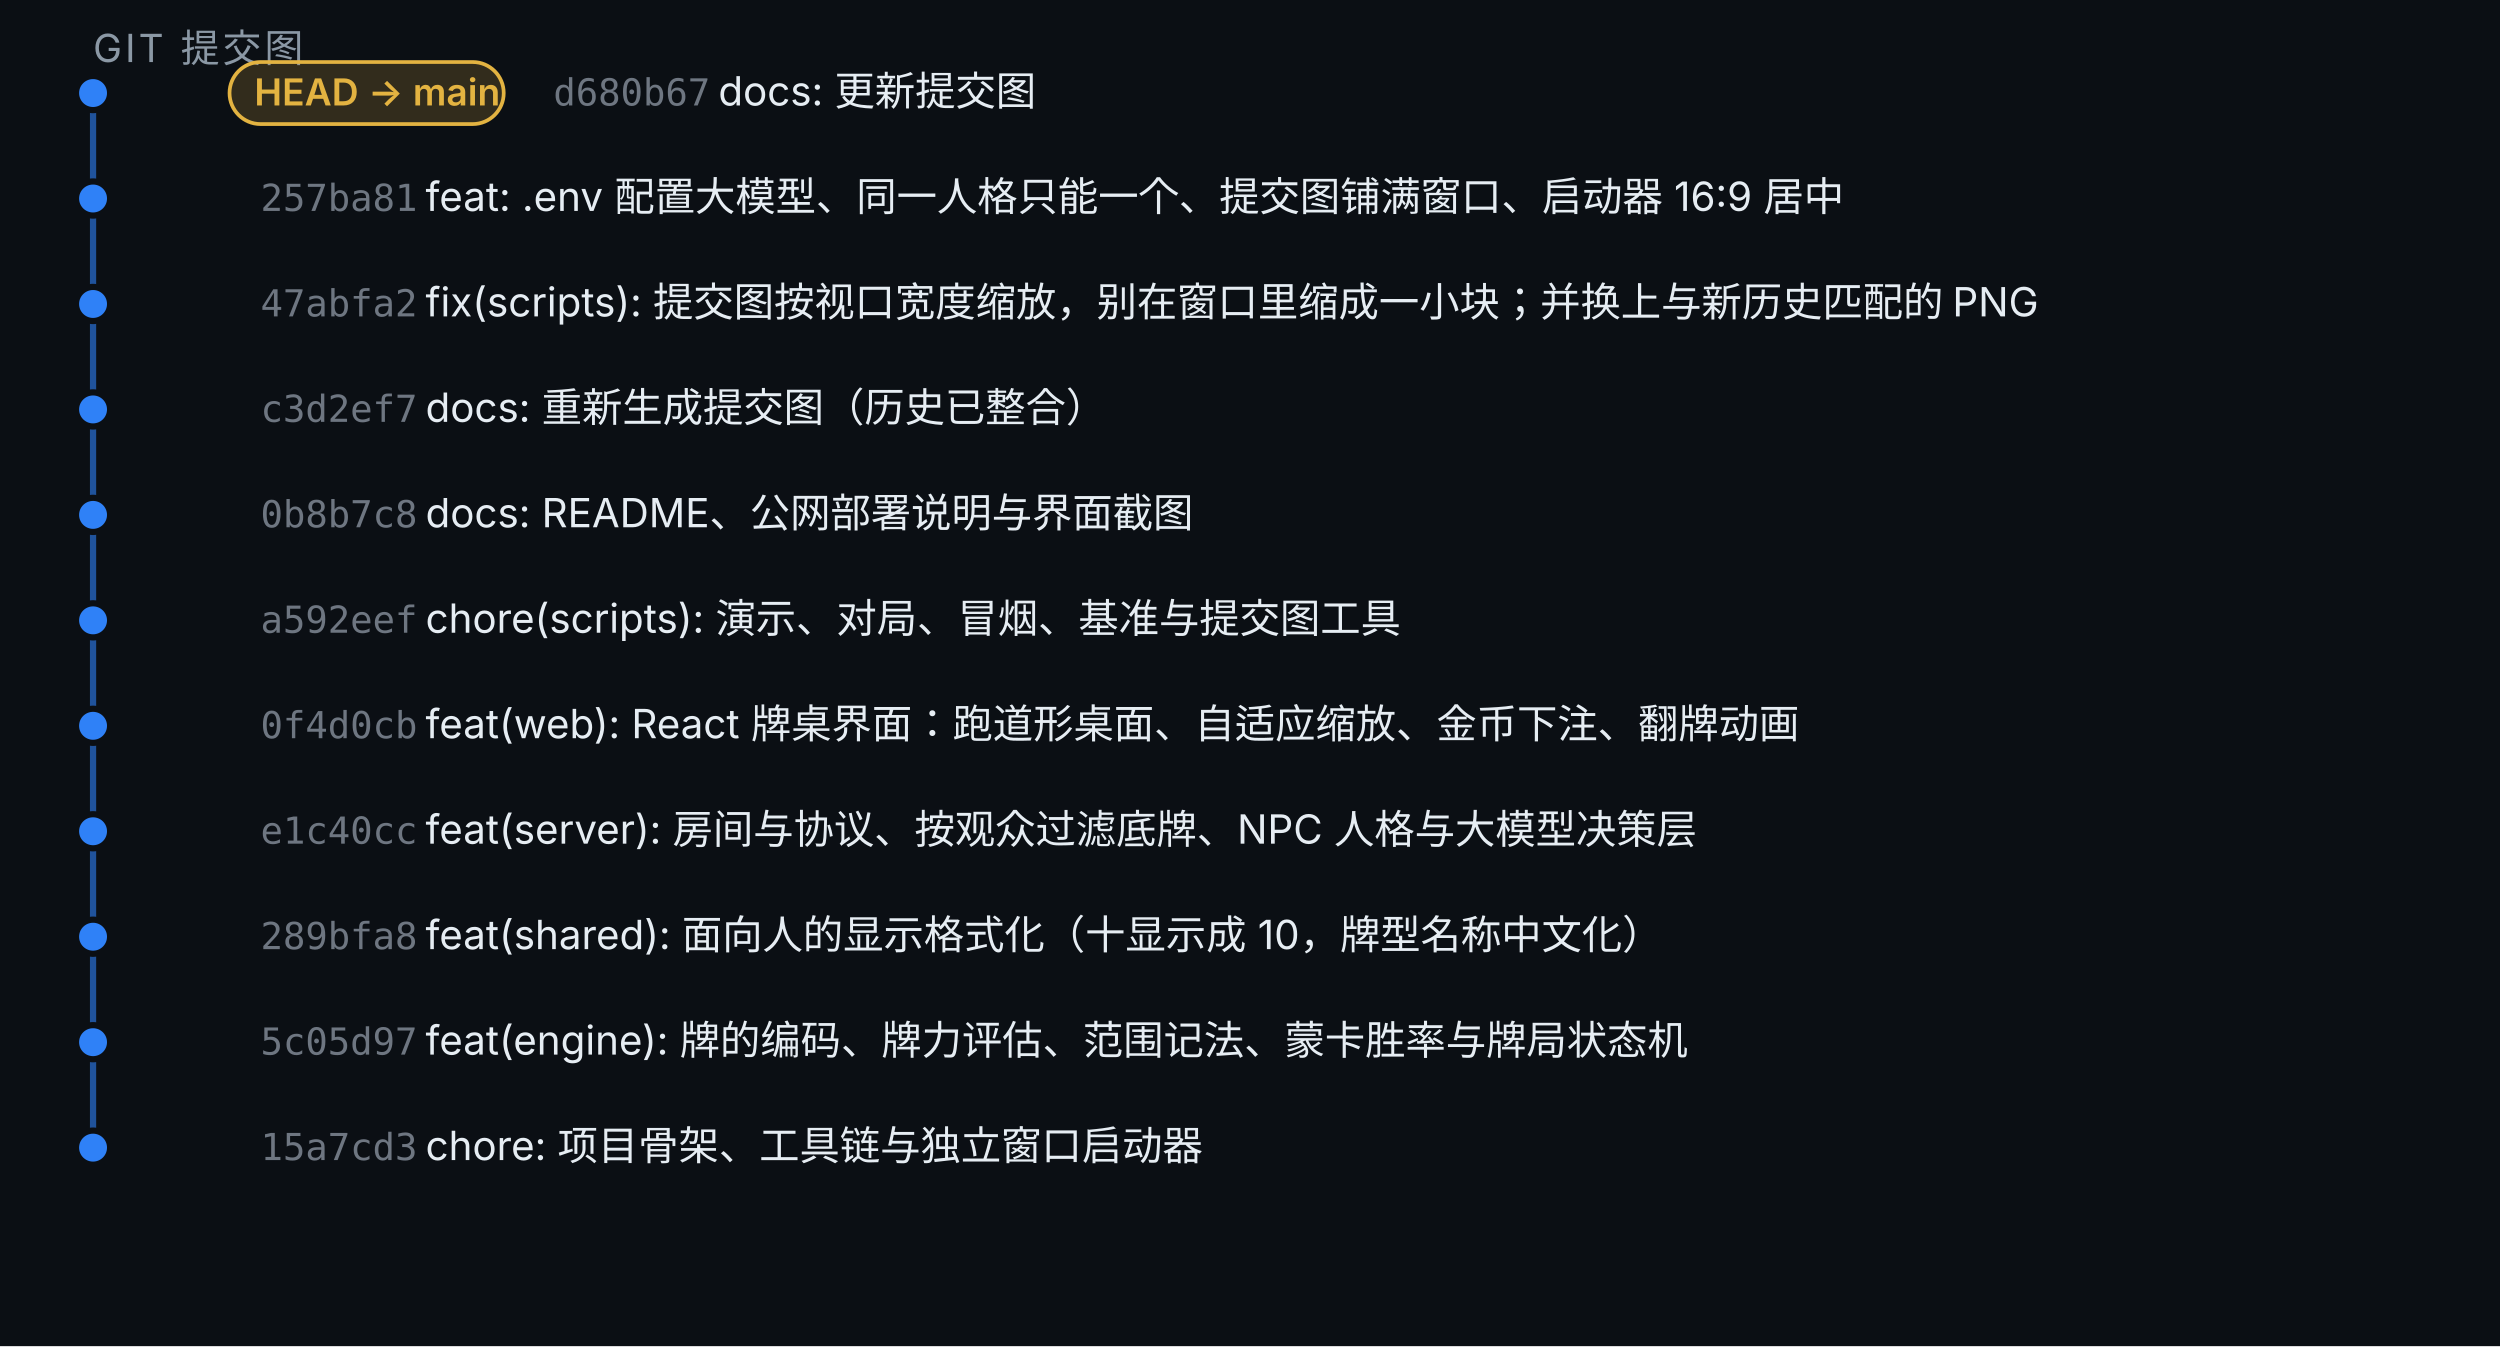
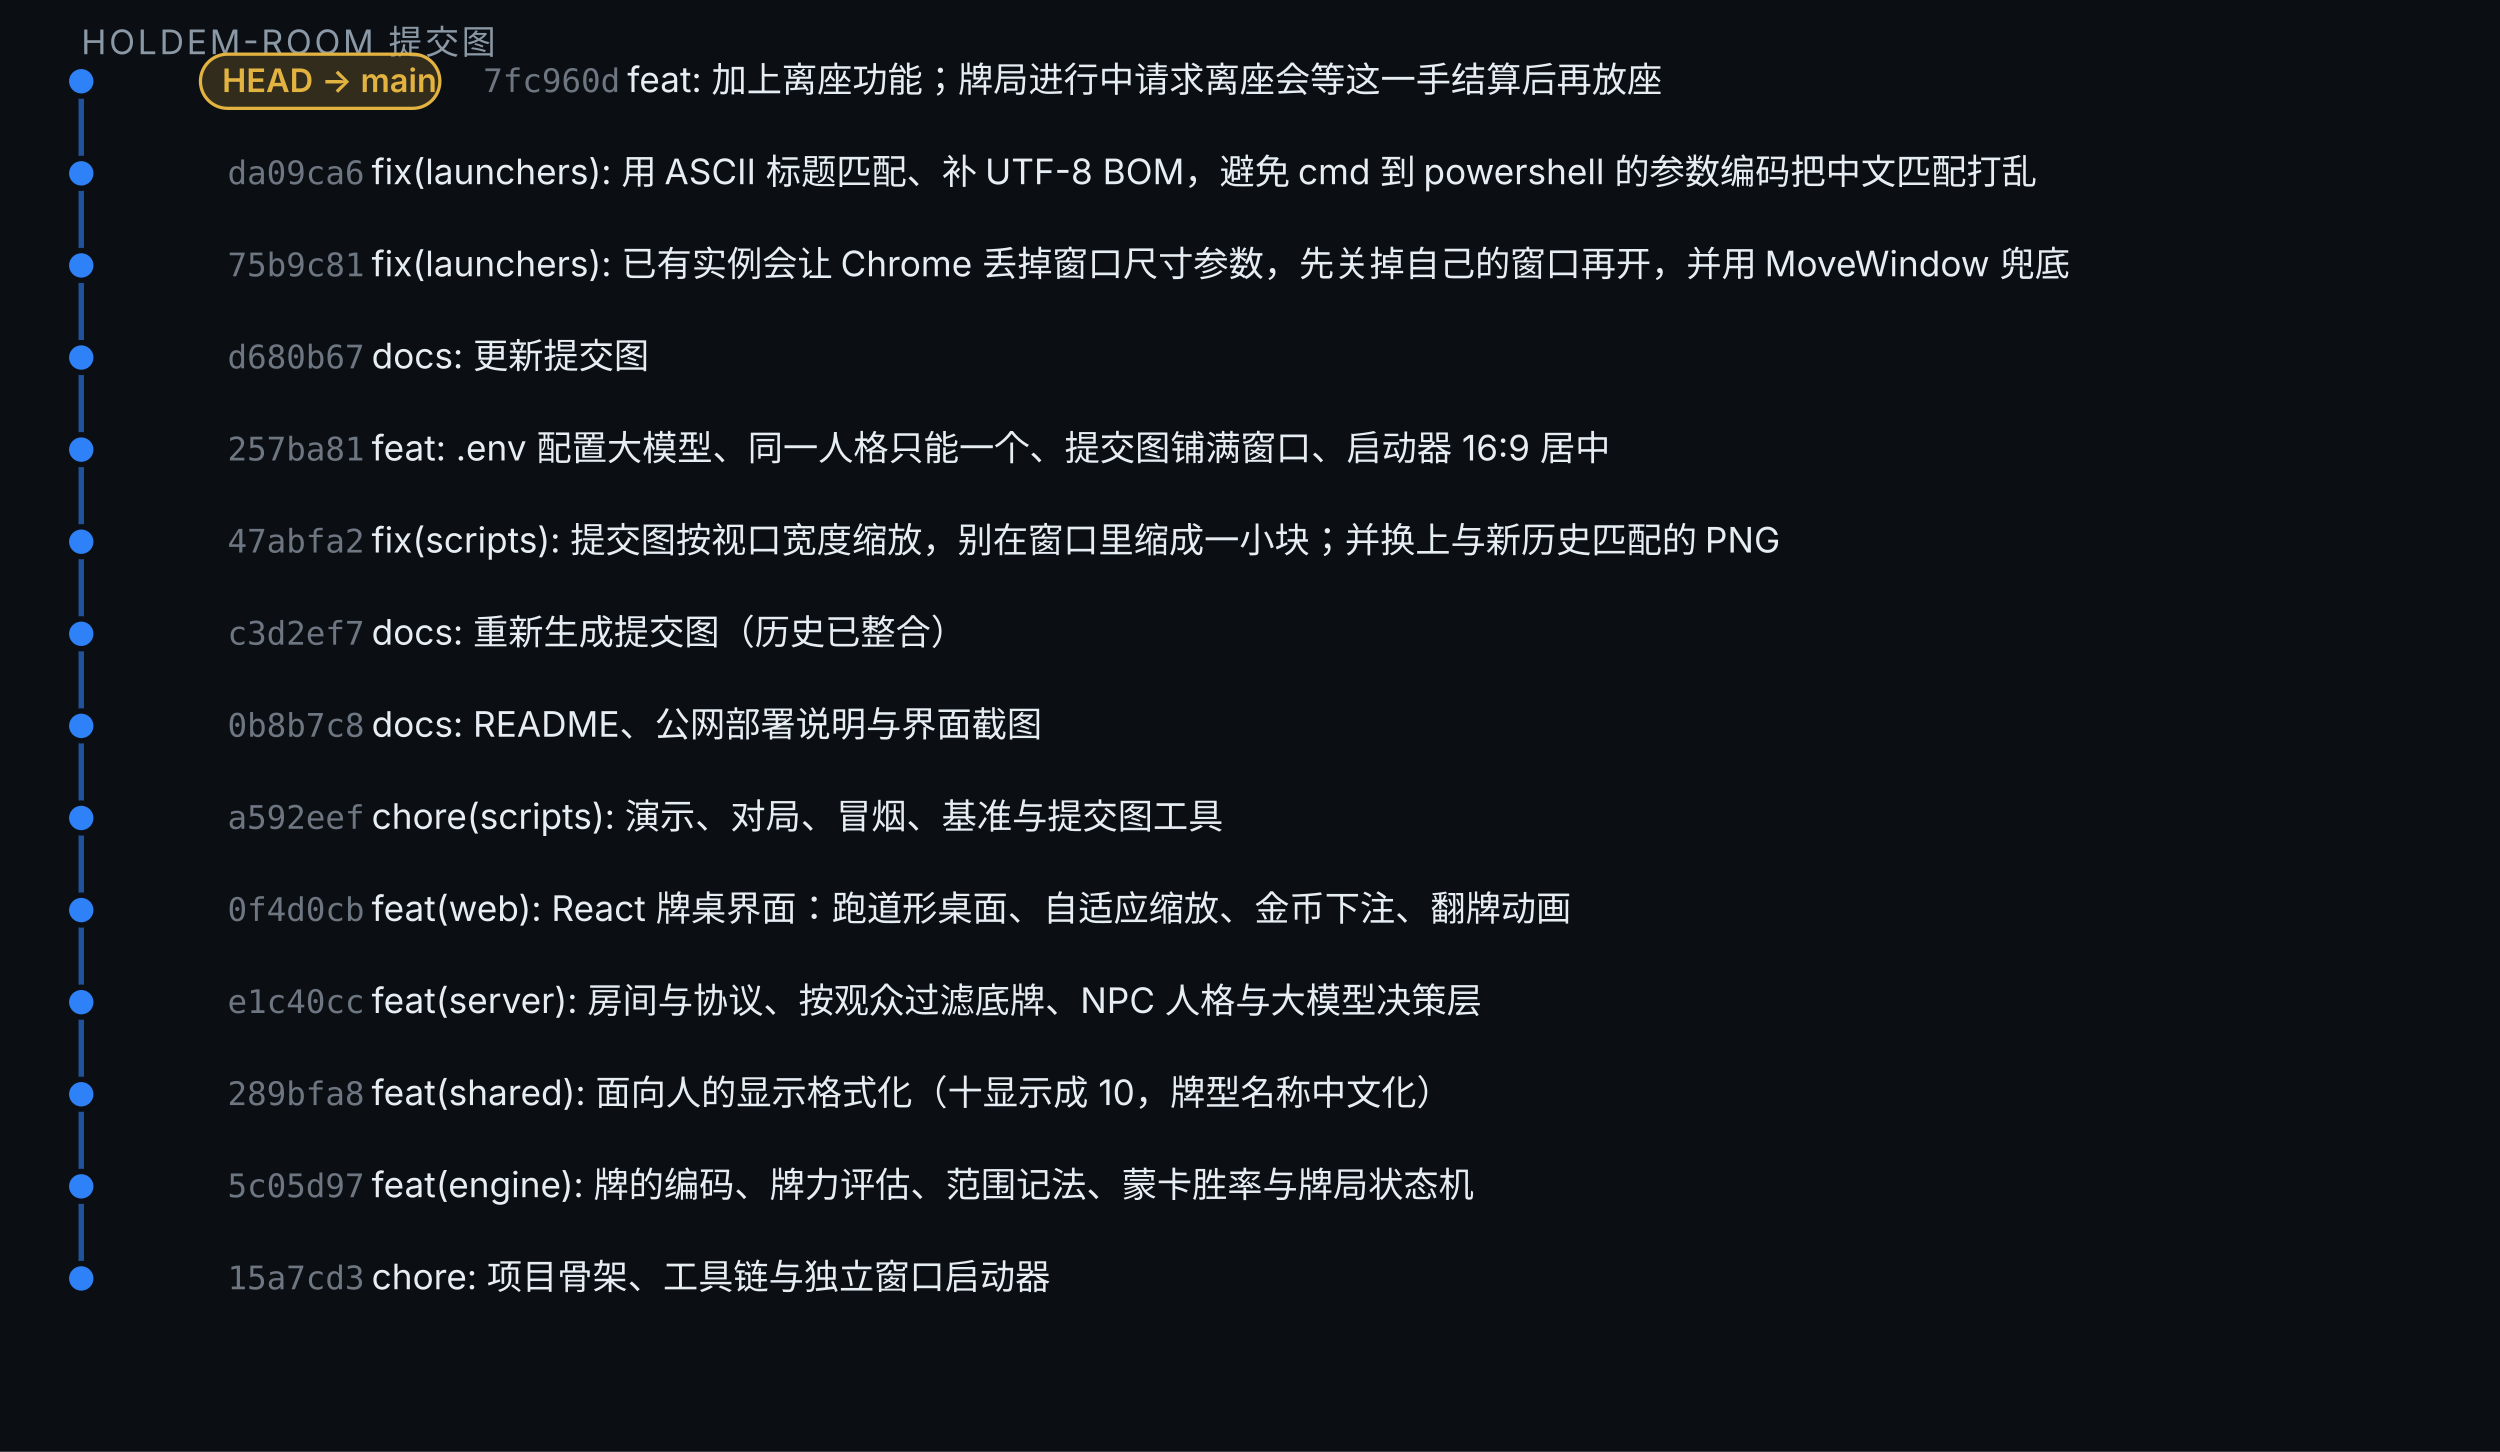
- <svg xmlns="http://www.w3.org/2000/svg" width="806" height="434" viewBox="0 0 806 434" style="width:100%;height:100vh;display:block;background:#0b0f14" font-family="ui-sans-serif, -apple-system, 'Segoe UI', 'Microsoft YaHei', sans-serif">
-   <rect width="806" height="434" fill="#0b0f14" />
-   <text x="30" y="20" fill="#8b98a5" font-size="12.5" letter-spacing="0.08em">GIT 提交图</text>
+ <svg xmlns="http://www.w3.org/2000/svg" width="923" height="536" viewBox="0 0 923 536" style="width:100%;height:100vh;display:block;background:#0b0f14" font-family="ui-sans-serif, -apple-system, 'Segoe UI', 'Microsoft YaHei', sans-serif">
+   <rect width="923" height="536" fill="#0b0f14" />
+   <text x="30" y="20" fill="#8b98a5" font-size="12.5" letter-spacing="0.08em">HOLDEM-ROOM 提交图</text>
  <path d="M 30 30 C 30 45.3, 30 48.7, 30 64" fill="none" stroke="#2f81f7" stroke-width="2" stroke-linecap="round" opacity="0.6" />
  <path d="M 30 64 C 30 79.3, 30 82.7, 30 98" fill="none" stroke="#2f81f7" stroke-width="2" stroke-linecap="round" opacity="0.6" />
  <path d="M 30 98 C 30 113.3, 30 116.7, 30 132" fill="none" stroke="#2f81f7" stroke-width="2" stroke-linecap="round" opacity="0.6" />
  <path d="M 30 132 C 30 147.3, 30 150.7, 30 166" fill="none" stroke="#2f81f7" stroke-width="2" stroke-linecap="round" opacity="0.6" />
  <path d="M 30 166 C 30 181.3, 30 184.7, 30 200" fill="none" stroke="#2f81f7" stroke-width="2" stroke-linecap="round" opacity="0.6" />
  <path d="M 30 200 C 30 215.3, 30 218.7, 30 234" fill="none" stroke="#2f81f7" stroke-width="2" stroke-linecap="round" opacity="0.6" />
  <path d="M 30 234 C 30 249.3, 30 252.7, 30 268" fill="none" stroke="#2f81f7" stroke-width="2" stroke-linecap="round" opacity="0.6" />
  <path d="M 30 268 C 30 283.3, 30 286.7, 30 302" fill="none" stroke="#2f81f7" stroke-width="2" stroke-linecap="round" opacity="0.6" />
  <path d="M 30 302 C 30 317.3, 30 320.7, 30 336" fill="none" stroke="#2f81f7" stroke-width="2" stroke-linecap="round" opacity="0.6" />
  <path d="M 30 336 C 30 351.3, 30 354.7, 30 370" fill="none" stroke="#2f81f7" stroke-width="2" stroke-linecap="round" opacity="0.6" />
+   <path d="M 30 370 C 30 385.3, 30 388.7, 30 404" fill="none" stroke="#2f81f7" stroke-width="2" stroke-linecap="round" opacity="0.6" />
+   <path d="M 30 404 C 30 419.3, 30 422.7, 30 438" fill="none" stroke="#2f81f7" stroke-width="2" stroke-linecap="round" opacity="0.6" />
+   <path d="M 30 438 C 30 453.3, 30 456.7, 30 472" fill="none" stroke="#2f81f7" stroke-width="2" stroke-linecap="round" opacity="0.6" />
  <circle cx="30" cy="30" r="5.5" fill="#2f81f7" stroke="#0b0f14" stroke-width="2" />
  <rect x="74" y="20" width="88.4" height="20" rx="10" fill="#e3b341" opacity="0.18" />
  <rect x="74" y="20" width="88.4" height="20" rx="10" fill="none" stroke="#e3b341" stroke-width="1.2" />
  <text x="82" y="34" fill="#e3b341" font-size="12" font-weight="600">HEAD → main</text>
-   <text x="178.4" y="34" fill="#6e7681" font-size="12" font-family="ui-monospace, Consolas, monospace">d680b67</text>
-   <text x="231.6" y="34" fill="#e6edf3" font-size="13">docs: 更新提交图</text>
+   <text x="178.4" y="34" fill="#6e7681" font-size="12" font-family="ui-monospace, Consolas, monospace">7fc960d</text>
+   <text x="231.6" y="34" fill="#e6edf3" font-size="13">feat: 加上离座功能；牌局进行中请求离座会等这一手结算后再放座</text>
  <circle cx="30" cy="64" r="5.5" fill="#2f81f7" stroke="#0b0f14" stroke-width="2" />
-   <text x="84" y="68" fill="#6e7681" font-size="12" font-family="ui-monospace, Consolas, monospace">257ba81</text>
-   <text x="137.2" y="68" fill="#e6edf3" font-size="13">feat: .env 配置大模型、同一人格只能一个、提交图铺满窗口、启动器 16:9 居中</text>
+   <text x="84" y="68" fill="#6e7681" font-size="12" font-family="ui-monospace, Consolas, monospace">da09ca6</text>
+   <text x="137.2" y="68" fill="#e6edf3" font-size="13">fix(launchers): 用 ASCII 标题匹配、补 UTF-8 BOM，避免 cmd 到 powershell 的参数编码把中文匹配打乱</text>
  <circle cx="30" cy="98" r="5.5" fill="#2f81f7" stroke="#0b0f14" stroke-width="2" />
-   <text x="84" y="102" fill="#6e7681" font-size="12" font-family="ui-monospace, Consolas, monospace">47abfa2</text>
-   <text x="137.2" y="102" fill="#e6edf3" font-size="13">fix(scripts): 提交图按视口宽度缩放，别在窗口里缩成一小块；并换上与新历史匹配的 PNG</text>
+   <text x="84" y="102" fill="#6e7681" font-size="12" font-family="ui-monospace, Consolas, monospace">75b9c81</text>
+   <text x="137.2" y="102" fill="#e6edf3" font-size="13">fix(launchers): 已有实例会让 Chrome 丢掉窗口尺寸参数，先关掉自己的窗口再开，并用 MoveWindow 兜底</text>
  <circle cx="30" cy="132" r="5.5" fill="#2f81f7" stroke="#0b0f14" stroke-width="2" />
-   <text x="84" y="136" fill="#6e7681" font-size="12" font-family="ui-monospace, Consolas, monospace">c3d2ef7</text>
-   <text x="137.2" y="136" fill="#e6edf3" font-size="13">docs: 重新生成提交图（历史已整合）</text>
+   <text x="84" y="136" fill="#6e7681" font-size="12" font-family="ui-monospace, Consolas, monospace">d680b67</text>
+   <text x="137.2" y="136" fill="#e6edf3" font-size="13">docs: 更新提交图</text>
  <circle cx="30" cy="166" r="5.5" fill="#2f81f7" stroke="#0b0f14" stroke-width="2" />
-   <text x="84" y="170" fill="#6e7681" font-size="12" font-family="ui-monospace, Consolas, monospace">0b8b7c8</text>
-   <text x="137.2" y="170" fill="#e6edf3" font-size="13">docs: README、公网部署说明与界面截图</text>
+   <text x="84" y="170" fill="#6e7681" font-size="12" font-family="ui-monospace, Consolas, monospace">257ba81</text>
+   <text x="137.2" y="170" fill="#e6edf3" font-size="13">feat: .env 配置大模型、同一人格只能一个、提交图铺满窗口、启动器 16:9 居中</text>
  <circle cx="30" cy="200" r="5.5" fill="#2f81f7" stroke="#0b0f14" stroke-width="2" />
-   <text x="84" y="204" fill="#6e7681" font-size="12" font-family="ui-monospace, Consolas, monospace">a592eef</text>
-   <text x="137.2" y="204" fill="#e6edf3" font-size="13">chore(scripts): 演示、对局、冒烟、基准与提交图工具</text>
+   <text x="84" y="204" fill="#6e7681" font-size="12" font-family="ui-monospace, Consolas, monospace">47abfa2</text>
+   <text x="137.2" y="204" fill="#e6edf3" font-size="13">fix(scripts): 提交图按视口宽度缩放，别在窗口里缩成一小块；并换上与新历史匹配的 PNG</text>
  <circle cx="30" cy="234" r="5.5" fill="#2f81f7" stroke="#0b0f14" stroke-width="2" />
-   <text x="84" y="238" fill="#6e7681" font-size="12" font-family="ui-monospace, Consolas, monospace">0f4d0cb</text>
-   <text x="137.2" y="238" fill="#e6edf3" font-size="13">feat(web): React 牌桌界面：跑道形桌面、自适应缩放、金币下注、翻牌动画</text>
+   <text x="84" y="238" fill="#6e7681" font-size="12" font-family="ui-monospace, Consolas, monospace">c3d2ef7</text>
+   <text x="137.2" y="238" fill="#e6edf3" font-size="13">docs: 重新生成提交图（历史已整合）</text>
  <circle cx="30" cy="268" r="5.5" fill="#2f81f7" stroke="#0b0f14" stroke-width="2" />
-   <text x="84" y="272" fill="#6e7681" font-size="12" font-family="ui-monospace, Consolas, monospace">e1c40cc</text>
-   <text x="137.2" y="272" fill="#e6edf3" font-size="13">feat(server): 房间与协议、按观众过滤底牌、NPC 人格与大模型决策层</text>
+   <text x="84" y="272" fill="#6e7681" font-size="12" font-family="ui-monospace, Consolas, monospace">0b8b7c8</text>
+   <text x="137.2" y="272" fill="#e6edf3" font-size="13">docs: README、公网部署说明与界面截图</text>
  <circle cx="30" cy="302" r="5.5" fill="#2f81f7" stroke="#0b0f14" stroke-width="2" />
-   <text x="84" y="306" fill="#6e7681" font-size="12" font-family="ui-monospace, Consolas, monospace">289bfa8</text>
-   <text x="137.2" y="306" fill="#e6edf3" font-size="13">feat(shared): 面向人的显示格式化（十显示成 10，牌型名称中文化）</text>
+   <text x="84" y="306" fill="#6e7681" font-size="12" font-family="ui-monospace, Consolas, monospace">a592eef</text>
+   <text x="137.2" y="306" fill="#e6edf3" font-size="13">chore(scripts): 演示、对局、冒烟、基准与提交图工具</text>
  <circle cx="30" cy="336" r="5.5" fill="#2f81f7" stroke="#0b0f14" stroke-width="2" />
-   <text x="84" y="340" fill="#6e7681" font-size="12" font-family="ui-monospace, Consolas, monospace">5c05d97</text>
-   <text x="137.2" y="340" fill="#e6edf3" font-size="13">feat(engine): 牌的编码、牌力评估、范围记法、蒙卡胜率与牌局状态机</text>
+   <text x="84" y="340" fill="#6e7681" font-size="12" font-family="ui-monospace, Consolas, monospace">0f4d0cb</text>
+   <text x="137.2" y="340" fill="#e6edf3" font-size="13">feat(web): React 牌桌界面：跑道形桌面、自适应缩放、金币下注、翻牌动画</text>
  <circle cx="30" cy="370" r="5.5" fill="#2f81f7" stroke="#0b0f14" stroke-width="2" />
-   <text x="84" y="374" fill="#6e7681" font-size="12" font-family="ui-monospace, Consolas, monospace">15a7cd3</text>
-   <text x="137.2" y="374" fill="#e6edf3" font-size="13">chore: 项目骨架、工具链与独立窗口启动器</text>
+   <text x="84" y="374" fill="#6e7681" font-size="12" font-family="ui-monospace, Consolas, monospace">e1c40cc</text>
+   <text x="137.2" y="374" fill="#e6edf3" font-size="13">feat(server): 房间与协议、按观众过滤底牌、NPC 人格与大模型决策层</text>
+   <circle cx="30" cy="404" r="5.5" fill="#2f81f7" stroke="#0b0f14" stroke-width="2" />
+   <text x="84" y="408" fill="#6e7681" font-size="12" font-family="ui-monospace, Consolas, monospace">289bfa8</text>
+   <text x="137.2" y="408" fill="#e6edf3" font-size="13">feat(shared): 面向人的显示格式化（十显示成 10，牌型名称中文化）</text>
+   <circle cx="30" cy="438" r="5.5" fill="#2f81f7" stroke="#0b0f14" stroke-width="2" />
+   <text x="84" y="442" fill="#6e7681" font-size="12" font-family="ui-monospace, Consolas, monospace">5c05d97</text>
+   <text x="137.2" y="442" fill="#e6edf3" font-size="13">feat(engine): 牌的编码、牌力评估、范围记法、蒙卡胜率与牌局状态机</text>
+   <circle cx="30" cy="472" r="5.5" fill="#2f81f7" stroke="#0b0f14" stroke-width="2" />
+   <text x="84" y="476" fill="#6e7681" font-size="12" font-family="ui-monospace, Consolas, monospace">15a7cd3</text>
+   <text x="137.2" y="476" fill="#e6edf3" font-size="13">chore: 项目骨架、工具链与独立窗口启动器</text>
</svg>
